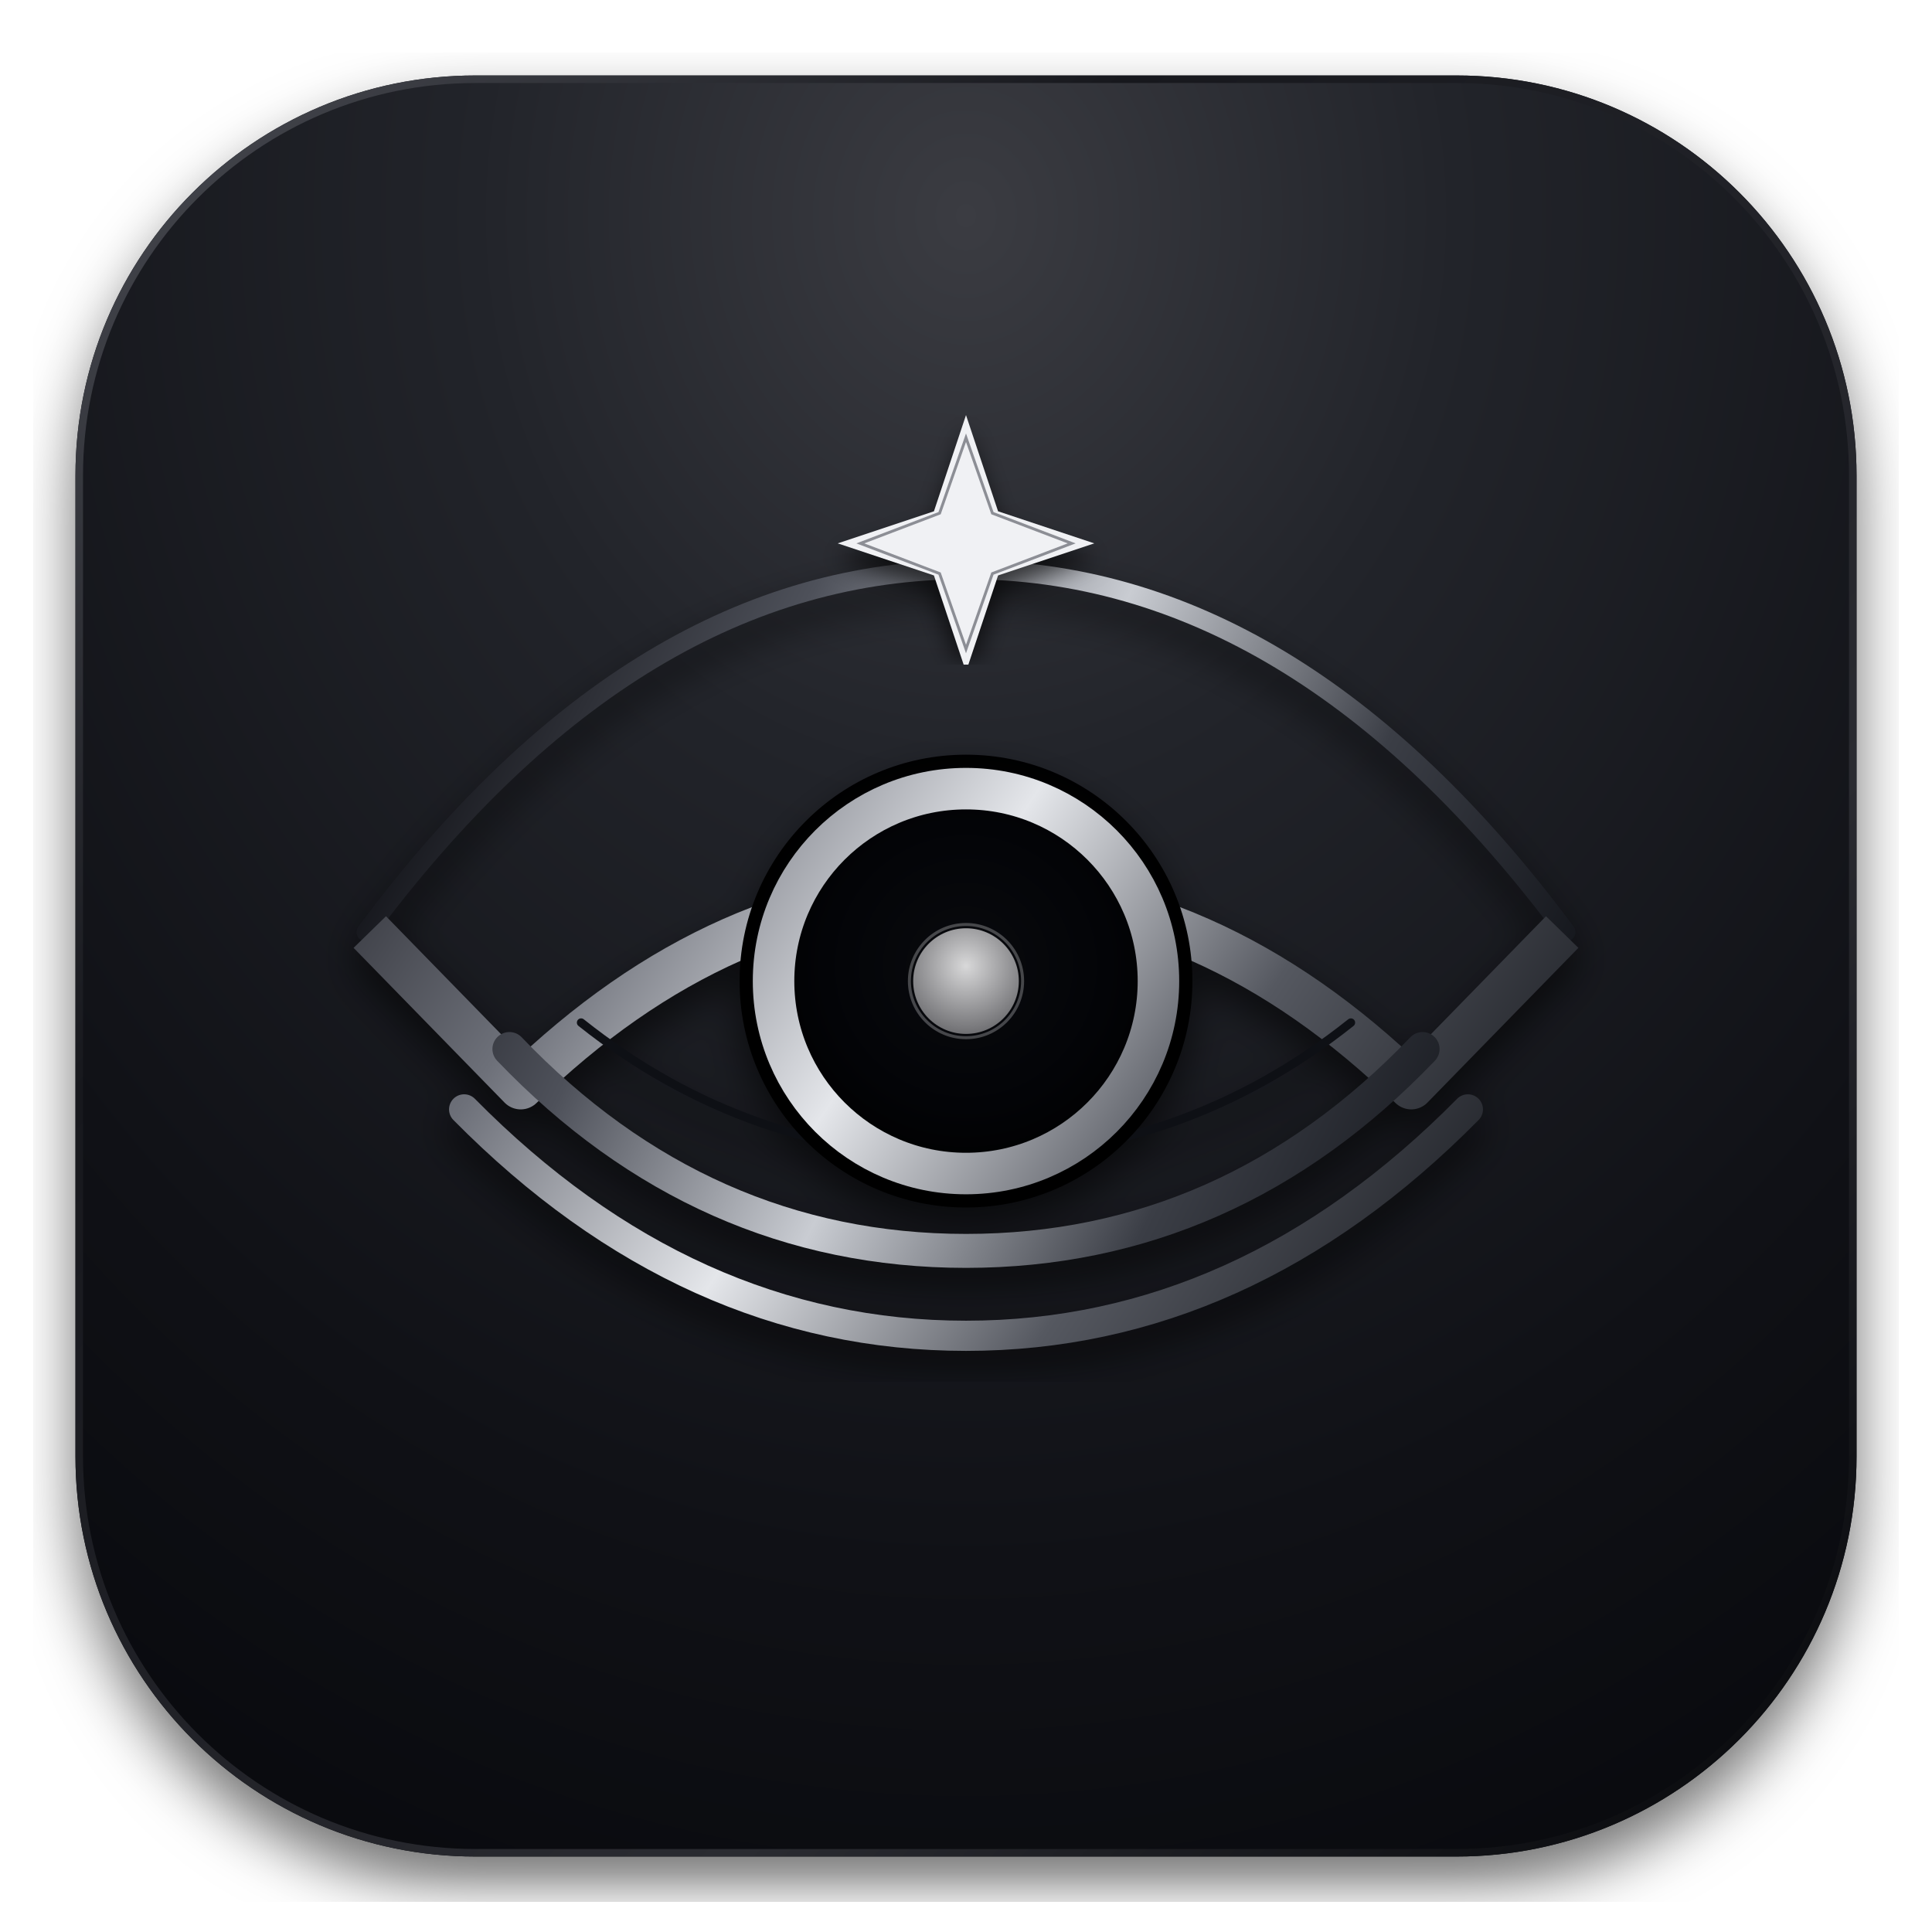
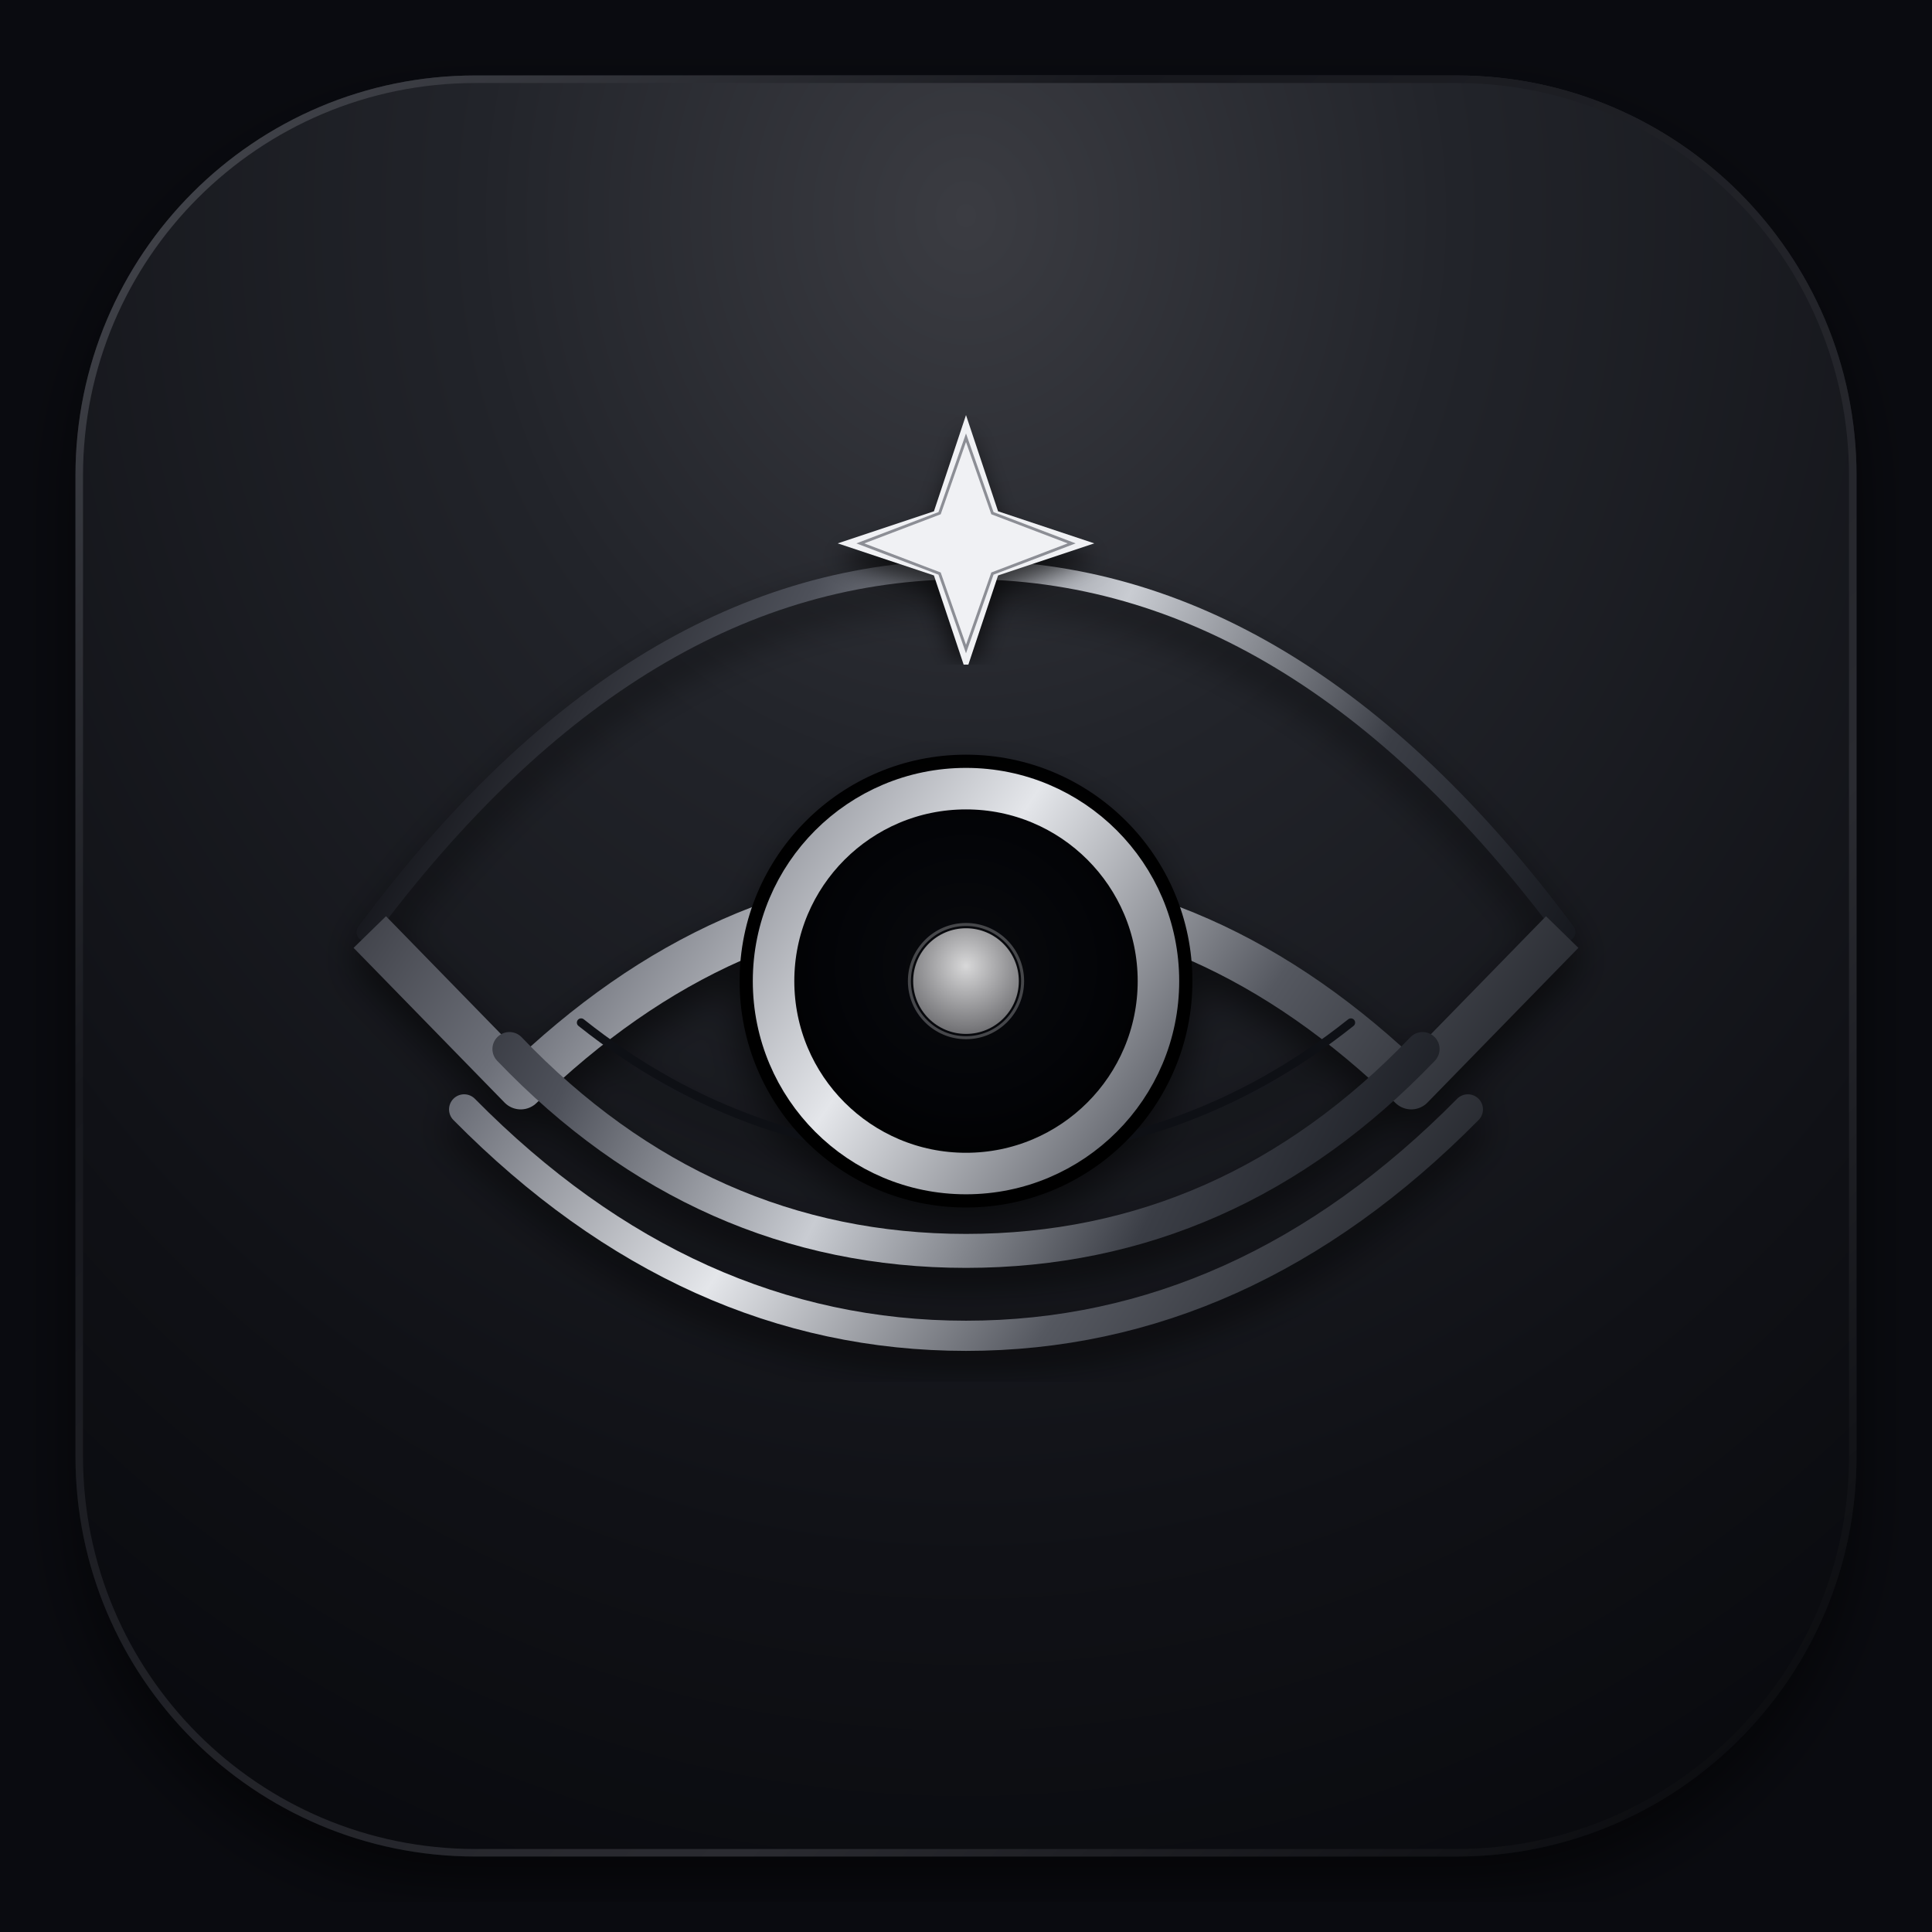
<svg xmlns="http://www.w3.org/2000/svg" width="1024" height="1024" viewBox="0 0 1024 1024" fill="none">
  <defs>
    <radialGradient id="plateGlow" cx="0" cy="0" r="1" gradientUnits="userSpaceOnUse" gradientTransform="translate(512 120) rotate(90) scale(980 860)">
      <stop offset="0" stop-color="#3B3C42" />
      <stop offset="0.3" stop-color="#22242A" />
      <stop offset="0.72" stop-color="#101116" />
      <stop offset="1" stop-color="#08090D" />
    </radialGradient>
    <linearGradient id="plateEdge" x1="70" y1="54" x2="956" y2="970" gradientUnits="userSpaceOnUse">
      <stop offset="0" stop-color="#474950" />
      <stop offset="0.28" stop-color="#17181D" />
      <stop offset="0.7" stop-color="#2A2B31" />
      <stop offset="1" stop-color="#07080B" />
    </linearGradient>
    <linearGradient id="metal" x1="206" y1="300" x2="818" y2="706" gradientUnits="userSpaceOnUse">
      <stop offset="0" stop-color="#17181E" />
      <stop offset="0.26" stop-color="#6D7079" />
      <stop offset="0.48" stop-color="#E4E6EA" />
      <stop offset="0.7" stop-color="#555860" />
      <stop offset="1" stop-color="#0D0F14" />
    </linearGradient>
    <linearGradient id="metalSoft" x1="220" y1="368" x2="806" y2="662" gradientUnits="userSpaceOnUse">
      <stop offset="0" stop-color="#0C0D12" />
      <stop offset="0.25" stop-color="#4E515A" />
      <stop offset="0.48" stop-color="#C9CCD2" />
      <stop offset="0.72" stop-color="#3B3E46" />
      <stop offset="1" stop-color="#090B10" />
    </linearGradient>
    <radialGradient id="pupilGlow" cx="0" cy="0" r="1" gradientUnits="userSpaceOnUse" gradientTransform="translate(512 512) rotate(90) scale(116 116)">
      <stop offset="0" stop-color="#090A0E" />
      <stop offset="0.65" stop-color="#030407" />
      <stop offset="1" stop-color="#000000" />
    </radialGradient>
    <radialGradient id="orb" cx="0" cy="0" r="1" gradientUnits="userSpaceOnUse" gradientTransform="translate(512 512) rotate(90) scale(62 62)">
      <stop offset="0" stop-color="#D8D8D9" />
      <stop offset="0.52" stop-color="#7B7B7E" />
      <stop offset="1" stop-color="#1A1B20" />
    </radialGradient>
    <filter id="plateShadow" x="18" y="28" width="988" height="980" filterUnits="userSpaceOnUse" color-interpolation-filters="sRGB">
      <feFlood flood-opacity="0" result="BackgroundImageFix" />
      <feColorMatrix in="SourceAlpha" type="matrix" values="0 0 0 0 0 0 0 0 0 0 0 0 0 0 0 0 0 0 127 0" result="hardAlpha" />
      <feOffset dy="16" />
      <feGaussianBlur stdDeviation="16" />
      <feColorMatrix type="matrix" values="0 0 0 0 0 0 0 0 0 0 0 0 0 0 0 0 0 0 0.55 0" />
      <feBlend mode="normal" in2="BackgroundImageFix" result="effect1_dropShadow_0_1" />
      <feBlend mode="normal" in="SourceGraphic" in2="effect1_dropShadow_0_1" result="shape" />
    </filter>
    <filter id="innerShadow" x="56" y="56" width="912" height="912" filterUnits="userSpaceOnUse" color-interpolation-filters="sRGB">
      <feFlood flood-opacity="0" result="BackgroundImageFix" />
      <feBlend mode="normal" in="SourceGraphic" in2="BackgroundImageFix" result="shape" />
      <feColorMatrix in="SourceAlpha" type="matrix" values="0 0 0 0 0 0 0 0 0 0 0 0 0 0 0 0 0 0 127 0" result="hardAlpha" />
      <feOffset dy="-8" />
      <feGaussianBlur stdDeviation="10" />
      <feComposite in2="hardAlpha" operator="arithmetic" k2="-1" k3="1" />
      <feColorMatrix type="matrix" values="0 0 0 0 0.95 0 0 0 0 0.95 0 0 0 0 0.98 0 0 0 0.08 0" />
      <feBlend mode="normal" in2="shape" result="effect1_innerShadow_0_1" />
    </filter>
    <filter id="glyphShadow" x="152" y="212" width="720" height="520" filterUnits="userSpaceOnUse" color-interpolation-filters="sRGB">
      <feFlood flood-opacity="0" result="BackgroundImageFix" />
      <feColorMatrix in="SourceAlpha" type="matrix" values="0 0 0 0 0 0 0 0 0 0 0 0 0 0 0 0 0 0 127 0" result="hardAlpha" />
      <feOffset dy="10" />
      <feGaussianBlur stdDeviation="10" />
      <feColorMatrix type="matrix" values="0 0 0 0 0 0 0 0 0 0 0 0 0 0 0 0 0 0 0.6 0" />
      <feBlend mode="normal" in2="BackgroundImageFix" result="effect1_dropShadow_0_1" />
      <feBlend mode="normal" in="SourceGraphic" in2="effect1_dropShadow_0_1" result="shape" />
    </filter>
    <filter id="starShadow" x="428" y="188" width="168" height="164" filterUnits="userSpaceOnUse" color-interpolation-filters="sRGB">
      <feFlood flood-opacity="0" result="BackgroundImageFix" />
      <feColorMatrix in="SourceAlpha" type="matrix" values="0 0 0 0 0 0 0 0 0 0 0 0 0 0 0 0 0 0 127 0" result="hardAlpha" />
      <feOffset dy="8" />
      <feGaussianBlur stdDeviation="6" />
      <feColorMatrix type="matrix" values="0 0 0 0 0 0 0 0 0 0 0 0 0 0 0 0 0 0 0.65 0" />
      <feBlend mode="normal" in2="BackgroundImageFix" result="effect1_dropShadow_0_1" />
      <feBlend mode="normal" in="SourceGraphic" in2="effect1_dropShadow_0_1" result="shape" />
    </filter>
  </defs>
+   <rect width="1024" height="1024" fill="#0A0B10" />
  <g filter="url(#plateShadow)">
    <rect x="40" y="40" width="944" height="944" rx="212" fill="url(#plateGlow)" />
    <rect x="42" y="42" width="940" height="940" rx="210" stroke="url(#plateEdge)" stroke-width="4" />
    <g filter="url(#innerShadow)">
      <rect x="40" y="40" width="944" height="944" rx="212" fill="transparent" />
    </g>
  </g>
  <g filter="url(#glyphShadow)">
    <path d="M194 494C290 365 396 302 512 302C628 302 734 365 830 494" stroke="url(#metalSoft)" stroke-width="10" stroke-linecap="round" />
    <path d="M196 494L276 576C347 507 425 472 512 472C599 472 677 507 748 576L828 494" stroke="url(#metal)" stroke-width="24" stroke-linejoin="round" />
    <path d="M270 556C338 627 419 663 512 663C605 663 686 627 754 556" stroke="url(#metalSoft)" stroke-width="18" stroke-linecap="round" />
    <path d="M246 588C325 668 414 708 512 708C610 708 699 668 778 588" stroke="url(#metal)" stroke-width="16" stroke-linecap="round" />
    <path d="M308 542C367 589 435 613 512 613C589 613 657 589 716 542" stroke="#0E1015" stroke-width="4.5" stroke-linecap="round" />
    <circle cx="512" cy="520" r="120" fill="url(#pupilGlow)" />
    <circle cx="512" cy="520" r="102" stroke="url(#metal)" stroke-width="22" />
    <circle cx="512" cy="520" r="28" fill="url(#orb)" />
    <circle cx="512" cy="520" r="30" stroke="#D8D8DC" stroke-opacity="0.3" stroke-width="1.6" />
  </g>
  <g filter="url(#starShadow)">
    <path d="M512 220L529 271L580 288L529 305L512 356L495 305L444 288L495 271L512 220Z" fill="#F0F1F4" />
    <path d="M512 232L526 272L568 288L526 304L512 344L498 304L456 288L498 272L512 232Z" stroke="#8C8E95" stroke-width="1.5" />
  </g>
</svg>
